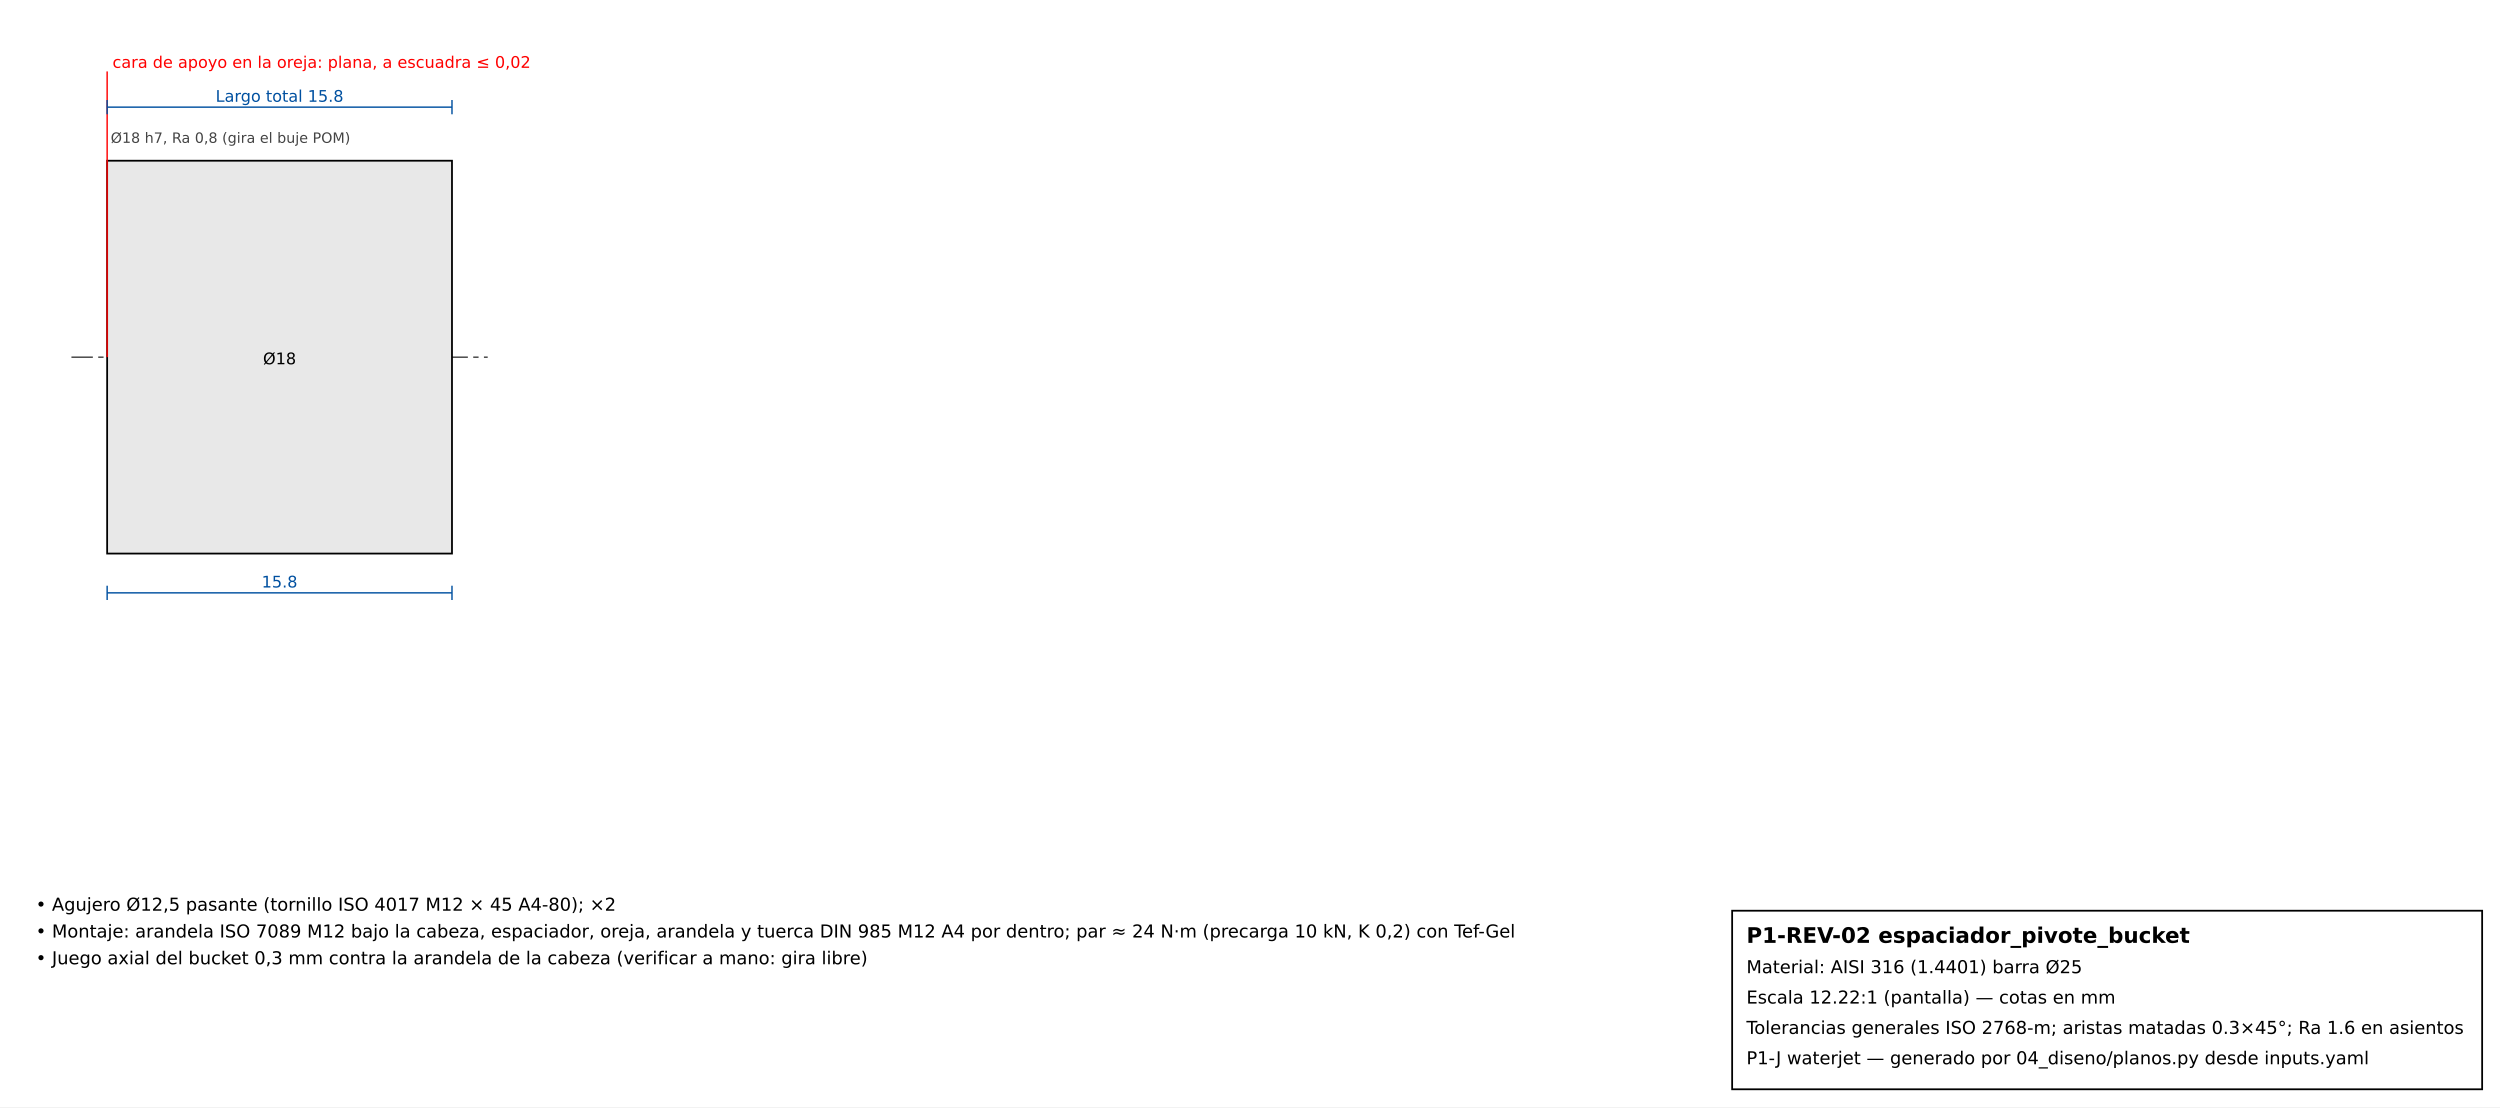
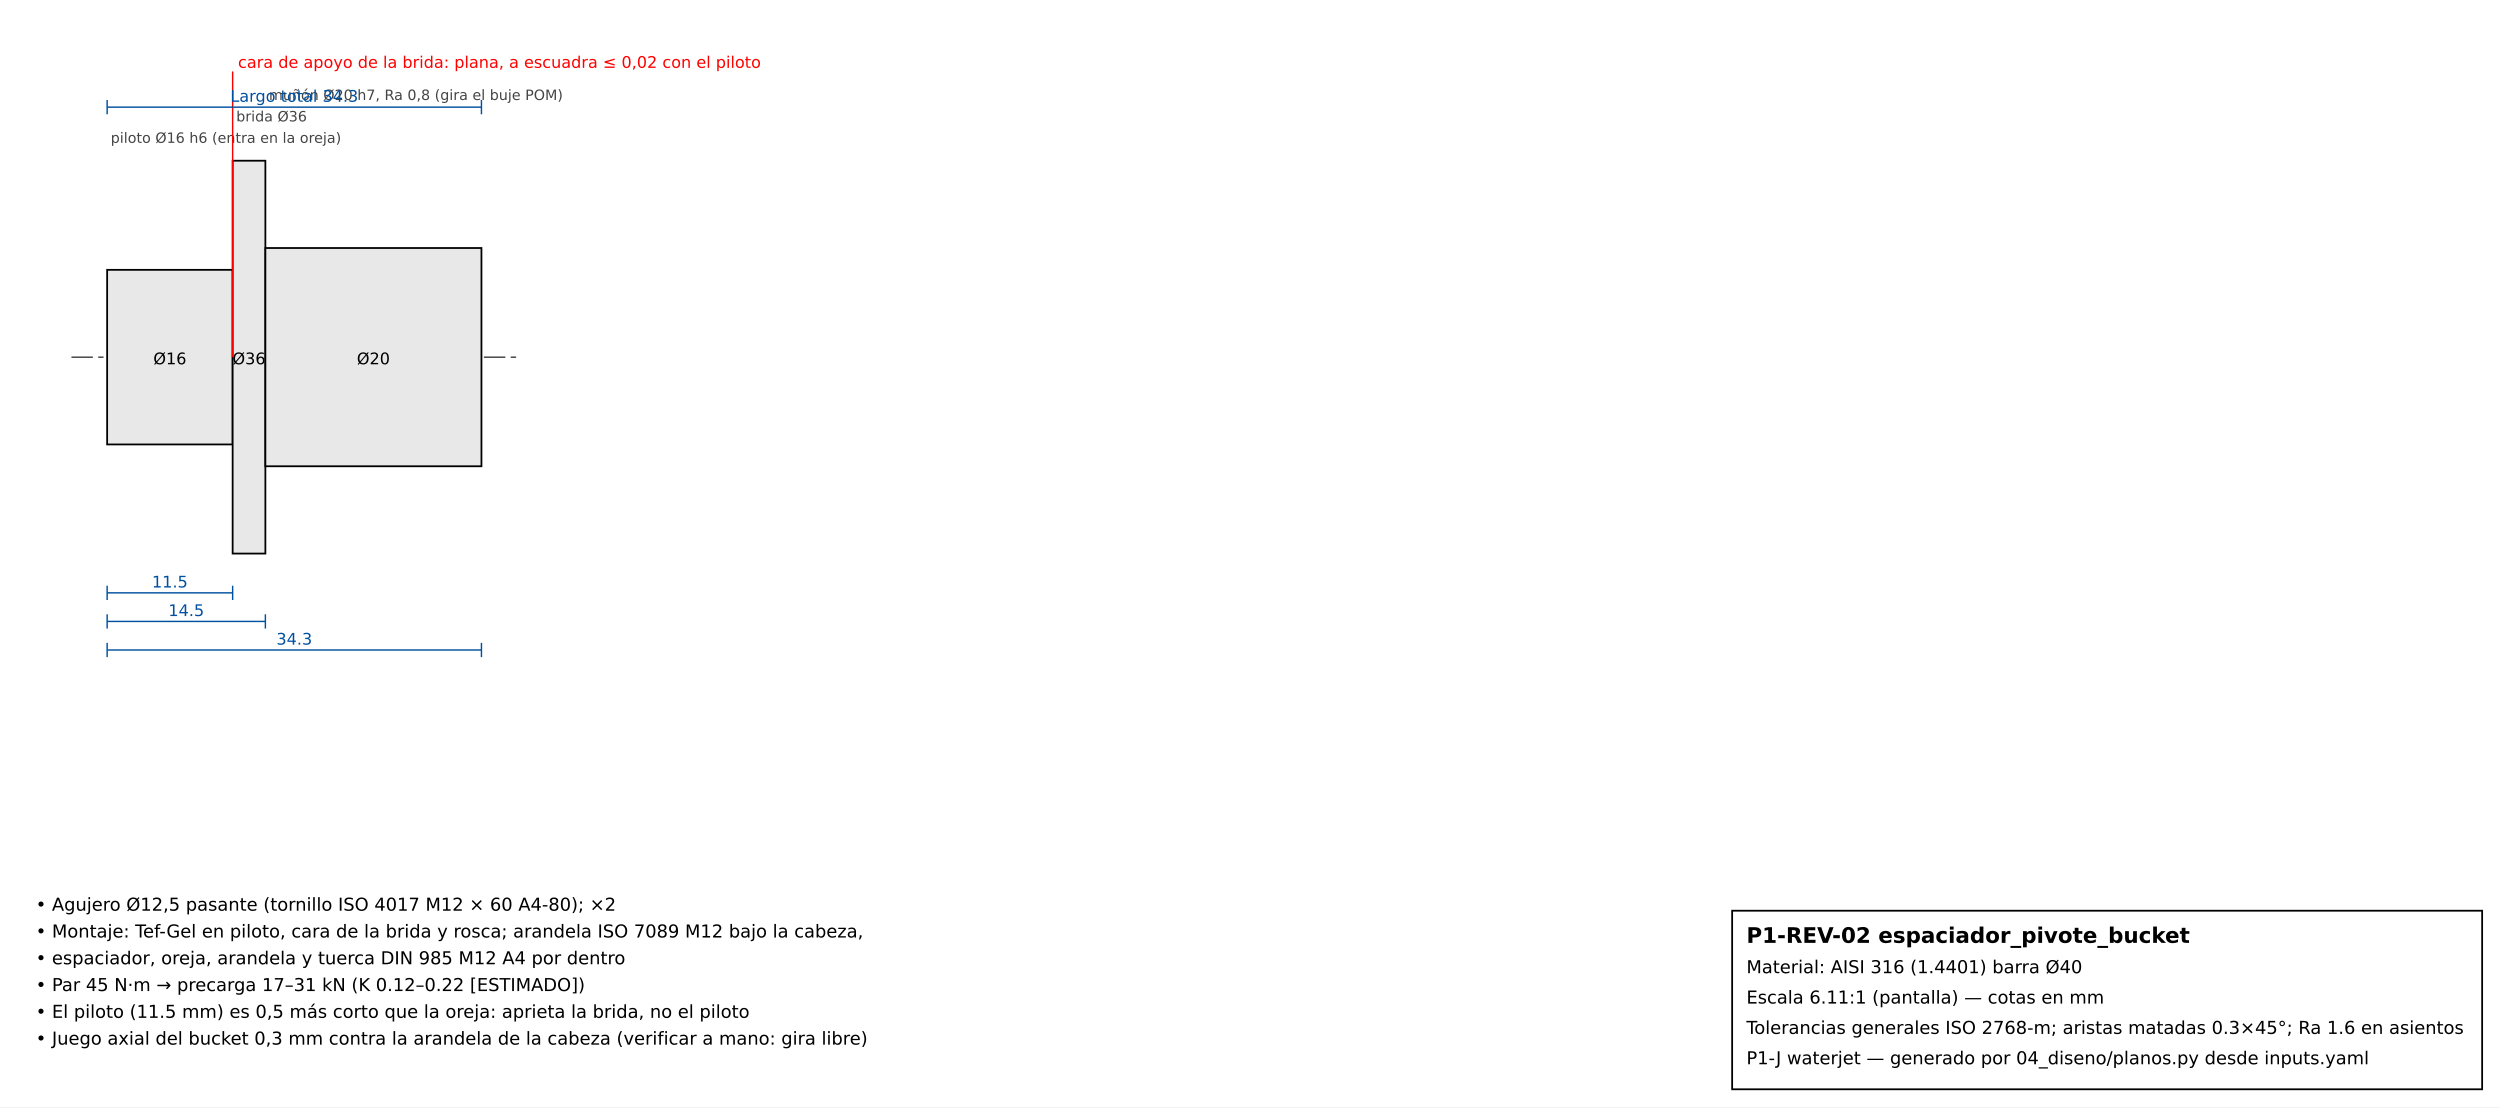
<svg xmlns="http://www.w3.org/2000/svg" baseProfile="full" height="620" version="1.1" width="1400">
  <defs />
  <rect fill="white" height="620" width="1400" x="0" y="0" />
-   <line stroke="black" stroke-dasharray="12,3,3,3" stroke-width="0.6" x1="40" x2="273.111" y1="200" y2="200" />
-   <rect fill="#e8e8e8" height="220.0" stroke="black" stroke-width="1" width="193.111" x="60" y="90.0" />
-   <text font-family="DejaVu Sans" font-size="9" text-anchor="middle" x="156.556" y="204">Ø18</text>
-   <line stroke="#0050a0" stroke-width="0.8" x1="60" x2="253.111" y1="332.0" y2="332.0" />
+   <line stroke="black" stroke-dasharray="12,3,3,3" stroke-width="0.6" x1="40" x2="289.611" y1="200" y2="200" />
+   <rect fill="#e8e8e8" height="97.778" stroke="black" stroke-width="1" width="70.278" x="60" y="151.111" />
+   <text font-family="DejaVu Sans" font-size="9" text-anchor="middle" x="95.139" y="204">Ø16</text>
+   <line stroke="#0050a0" stroke-width="0.8" x1="60" x2="130.278" y1="332.0" y2="332.0" />
  <line stroke="#0050a0" stroke-width="0.8" x1="60" x2="60" y1="328.0" y2="336.0" />
-   <line stroke="#0050a0" stroke-width="0.8" x1="253.111" x2="253.111" y1="328.0" y2="336.0" />
-   <text fill="#0050a0" font-family="DejaVu Sans" font-size="9" text-anchor="middle" x="156.556" y="329.0">15.8</text>
-   <text fill="#444" font-family="DejaVu Sans" font-size="8" x="62" y="80.0">Ø18 h7, Ra 0,8 (gira el buje POM)</text>
-   <line stroke="red" stroke-width="0.8" x1="60.0" x2="60.0" y1="40.0" y2="200" />
-   <text fill="red" font-family="DejaVu Sans" font-size="9" x="63.0" y="38.0">cara de apoyo en la oreja: plana, a escuadra ≤ 0,02</text>
-   <line stroke="#0050a0" stroke-width="0.8" x1="60" x2="253.111" y1="60" y2="60" />
+   <line stroke="#0050a0" stroke-width="0.8" x1="130.278" x2="130.278" y1="328.0" y2="336.0" />
+   <text fill="#0050a0" font-family="DejaVu Sans" font-size="9" text-anchor="middle" x="95.139" y="329.0">11.5</text>
+   <text fill="#444" font-family="DejaVu Sans" font-size="8" x="62" y="80.0">piloto Ø16 h6 (entra en la oreja)</text>
+   <rect fill="#e8e8e8" height="220.0" stroke="black" stroke-width="1" width="18.333" x="130.278" y="90.0" />
+   <text font-family="DejaVu Sans" font-size="9" text-anchor="middle" x="139.444" y="204">Ø36</text>
+   <line stroke="#0050a0" stroke-width="0.8" x1="60" x2="148.611" y1="348.0" y2="348.0" />
+   <line stroke="#0050a0" stroke-width="0.8" x1="60" x2="60" y1="344.0" y2="352.0" />
+   <line stroke="#0050a0" stroke-width="0.8" x1="148.611" x2="148.611" y1="344.0" y2="352.0" />
+   <text fill="#0050a0" font-family="DejaVu Sans" font-size="9" text-anchor="middle" x="104.306" y="345.0">14.5</text>
+   <text fill="#444" font-family="DejaVu Sans" font-size="8" x="132.278" y="68.0">brida Ø36</text>
+   <rect fill="#e8e8e8" height="122.222" stroke="black" stroke-width="1" width="121.0" x="148.611" y="138.889" />
+   <text font-family="DejaVu Sans" font-size="9" text-anchor="middle" x="209.111" y="204">Ø20</text>
+   <line stroke="#0050a0" stroke-width="0.8" x1="60" x2="269.611" y1="364.0" y2="364.0" />
+   <line stroke="#0050a0" stroke-width="0.8" x1="60" x2="60" y1="360.0" y2="368.0" />
+   <line stroke="#0050a0" stroke-width="0.8" x1="269.611" x2="269.611" y1="360.0" y2="368.0" />
+   <text fill="#0050a0" font-family="DejaVu Sans" font-size="9" text-anchor="middle" x="164.806" y="361.0">34.3</text>
+   <text fill="#444" font-family="DejaVu Sans" font-size="8" x="150.611" y="56.0">muñón Ø20 h7, Ra 0,8 (gira el buje POM)</text>
+   <line stroke="red" stroke-width="0.8" x1="130.278" x2="130.278" y1="40.0" y2="200" />
+   <text fill="red" font-family="DejaVu Sans" font-size="9" x="133.278" y="38.0">cara de apoyo de la brida: plana, a escuadra ≤ 0,02 con el piloto</text>
+   <line stroke="#0050a0" stroke-width="0.8" x1="60" x2="269.611" y1="60" y2="60" />
  <line stroke="#0050a0" stroke-width="0.8" x1="60" x2="60" y1="56" y2="64" />
-   <line stroke="#0050a0" stroke-width="0.8" x1="253.111" x2="253.111" y1="56" y2="64" />
-   <text fill="#0050a0" font-family="DejaVu Sans" font-size="9" text-anchor="middle" x="156.556" y="57">Largo total 15.8</text>
+   <line stroke="#0050a0" stroke-width="0.8" x1="269.611" x2="269.611" y1="56" y2="64" />
+   <text fill="#0050a0" font-family="DejaVu Sans" font-size="9" text-anchor="middle" x="164.806" y="57">Largo total 34.3</text>
  <g font-family="DejaVu Sans" font-size="11">
    <rect fill="none" height="100" stroke="black" width="420" x="970" y="510" />
    <text font-size="12" font-weight="bold" x="978" y="528">P1-REV-02  espaciador_pivote_bucket</text>
-     <text font-size="10" font-weight="normal" x="978" y="545">Material: AISI 316 (1.4401) barra Ø25</text>
-     <text font-size="10" font-weight="normal" x="978" y="562">Escala 12.22:1 (pantalla)  —  cotas en mm</text>
+     <text font-size="10" font-weight="normal" x="978" y="545">Material: AISI 316 (1.4401) barra Ø40</text>
+     <text font-size="10" font-weight="normal" x="978" y="562">Escala 6.11:1 (pantalla)  —  cotas en mm</text>
    <text font-size="10" font-weight="normal" x="978" y="579">Tolerancias generales ISO 2768-m; aristas matadas 0.3×45°; Ra 1.6 en asientos</text>
    <text font-size="10" font-weight="normal" x="978" y="596">P1-J waterjet — generado por 04_diseno/planos.py desde inputs.yaml</text>
-     <text font-size="10" x="20" y="510">• Agujero Ø12,5 pasante (tornillo ISO 4017 M12 × 45 A4-80); ×2</text>
-     <text font-size="10" x="20" y="525">• Montaje: arandela ISO 7089 M12 bajo la cabeza, espaciador, oreja, arandela y tuerca DIN 985 M12 A4 por dentro; par ≈ 24 N·m (precarga 10 kN, K 0,2) con Tef-Gel</text>
-     <text font-size="10" x="20" y="540">• Juego axial del bucket 0,3 mm contra la arandela de la cabeza (verificar a mano: gira libre)</text>
+     <text font-size="10" x="20" y="510">• Agujero Ø12,5 pasante (tornillo ISO 4017 M12 × 60 A4-80); ×2</text>
+     <text font-size="10" x="20" y="525">• Montaje: Tef-Gel en piloto, cara de la brida y rosca; arandela ISO 7089 M12 bajo la cabeza,</text>
+     <text font-size="10" x="20" y="540">•   espaciador, oreja, arandela y tuerca DIN 985 M12 A4 por dentro</text>
+     <text font-size="10" x="20" y="555">• Par 45 N·m → precarga 17–31 kN (K 0.12–0.22 [ESTIMADO])</text>
+     <text font-size="10" x="20" y="570">• El piloto (11.5 mm) es 0,5 más corto que la oreja: aprieta la brida, no el piloto</text>
+     <text font-size="10" x="20" y="585">• Juego axial del bucket 0,3 mm contra la arandela de la cabeza (verificar a mano: gira libre)</text>
  </g>
</svg>
